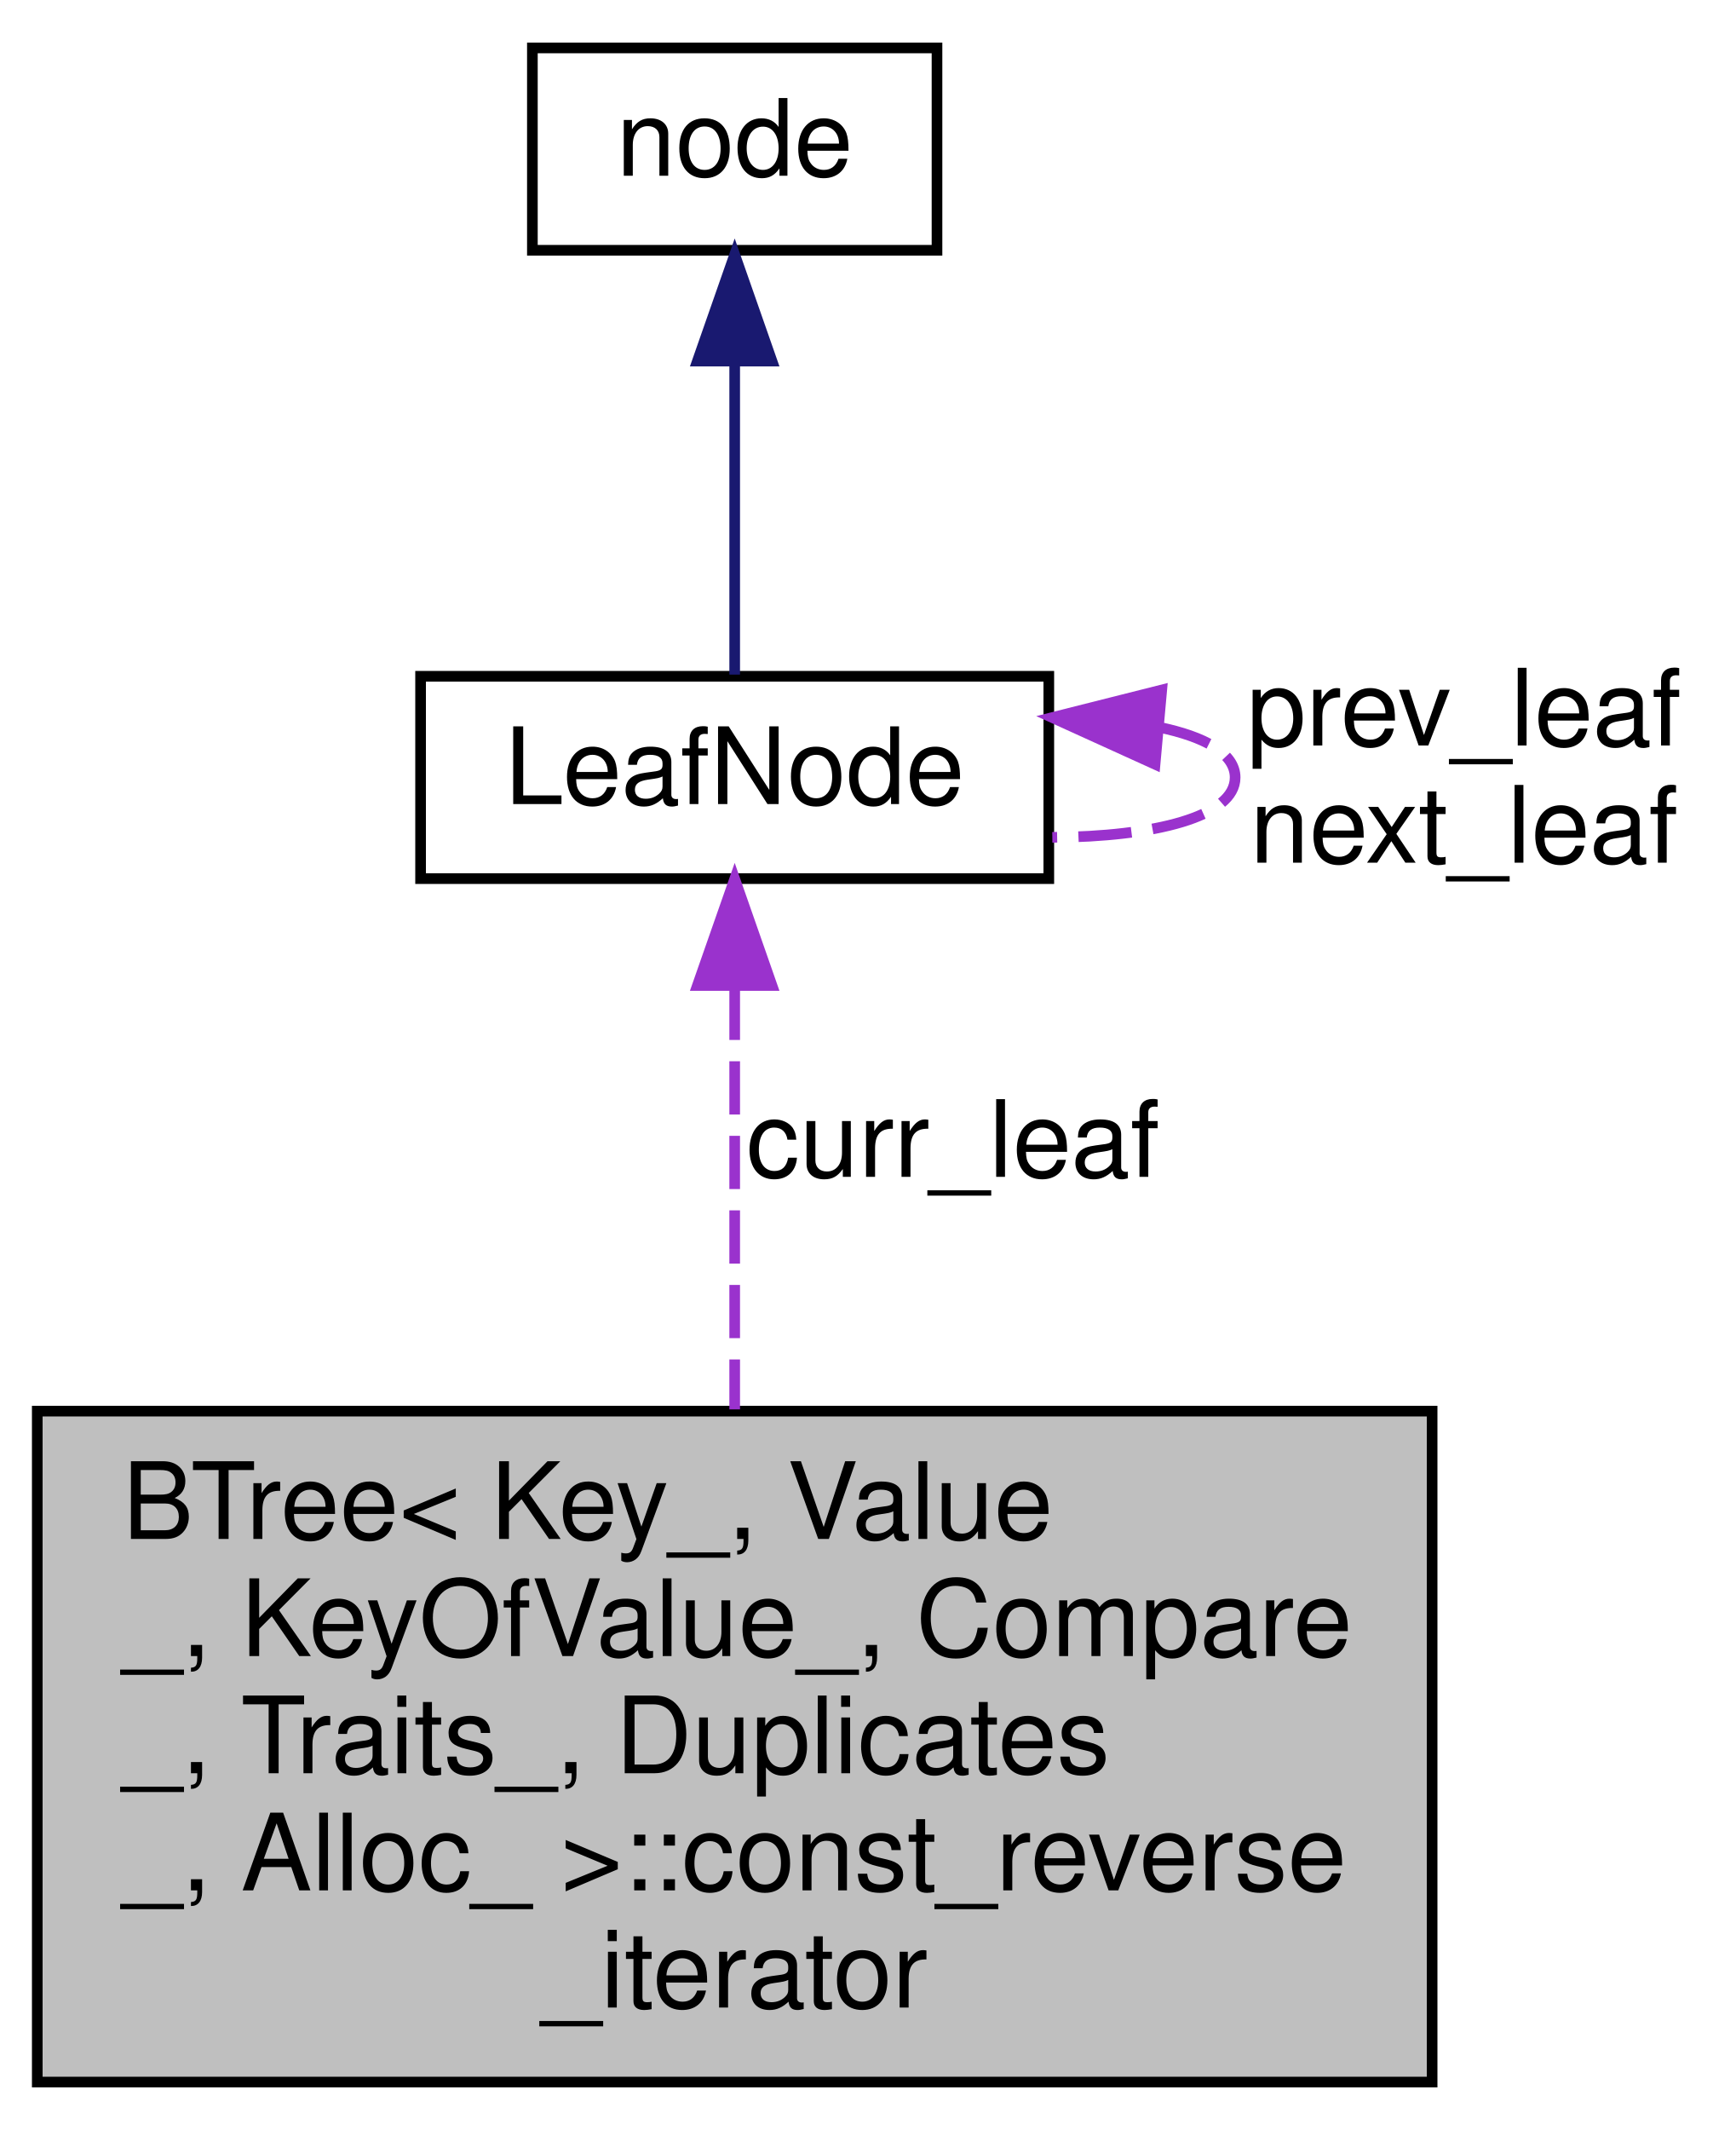
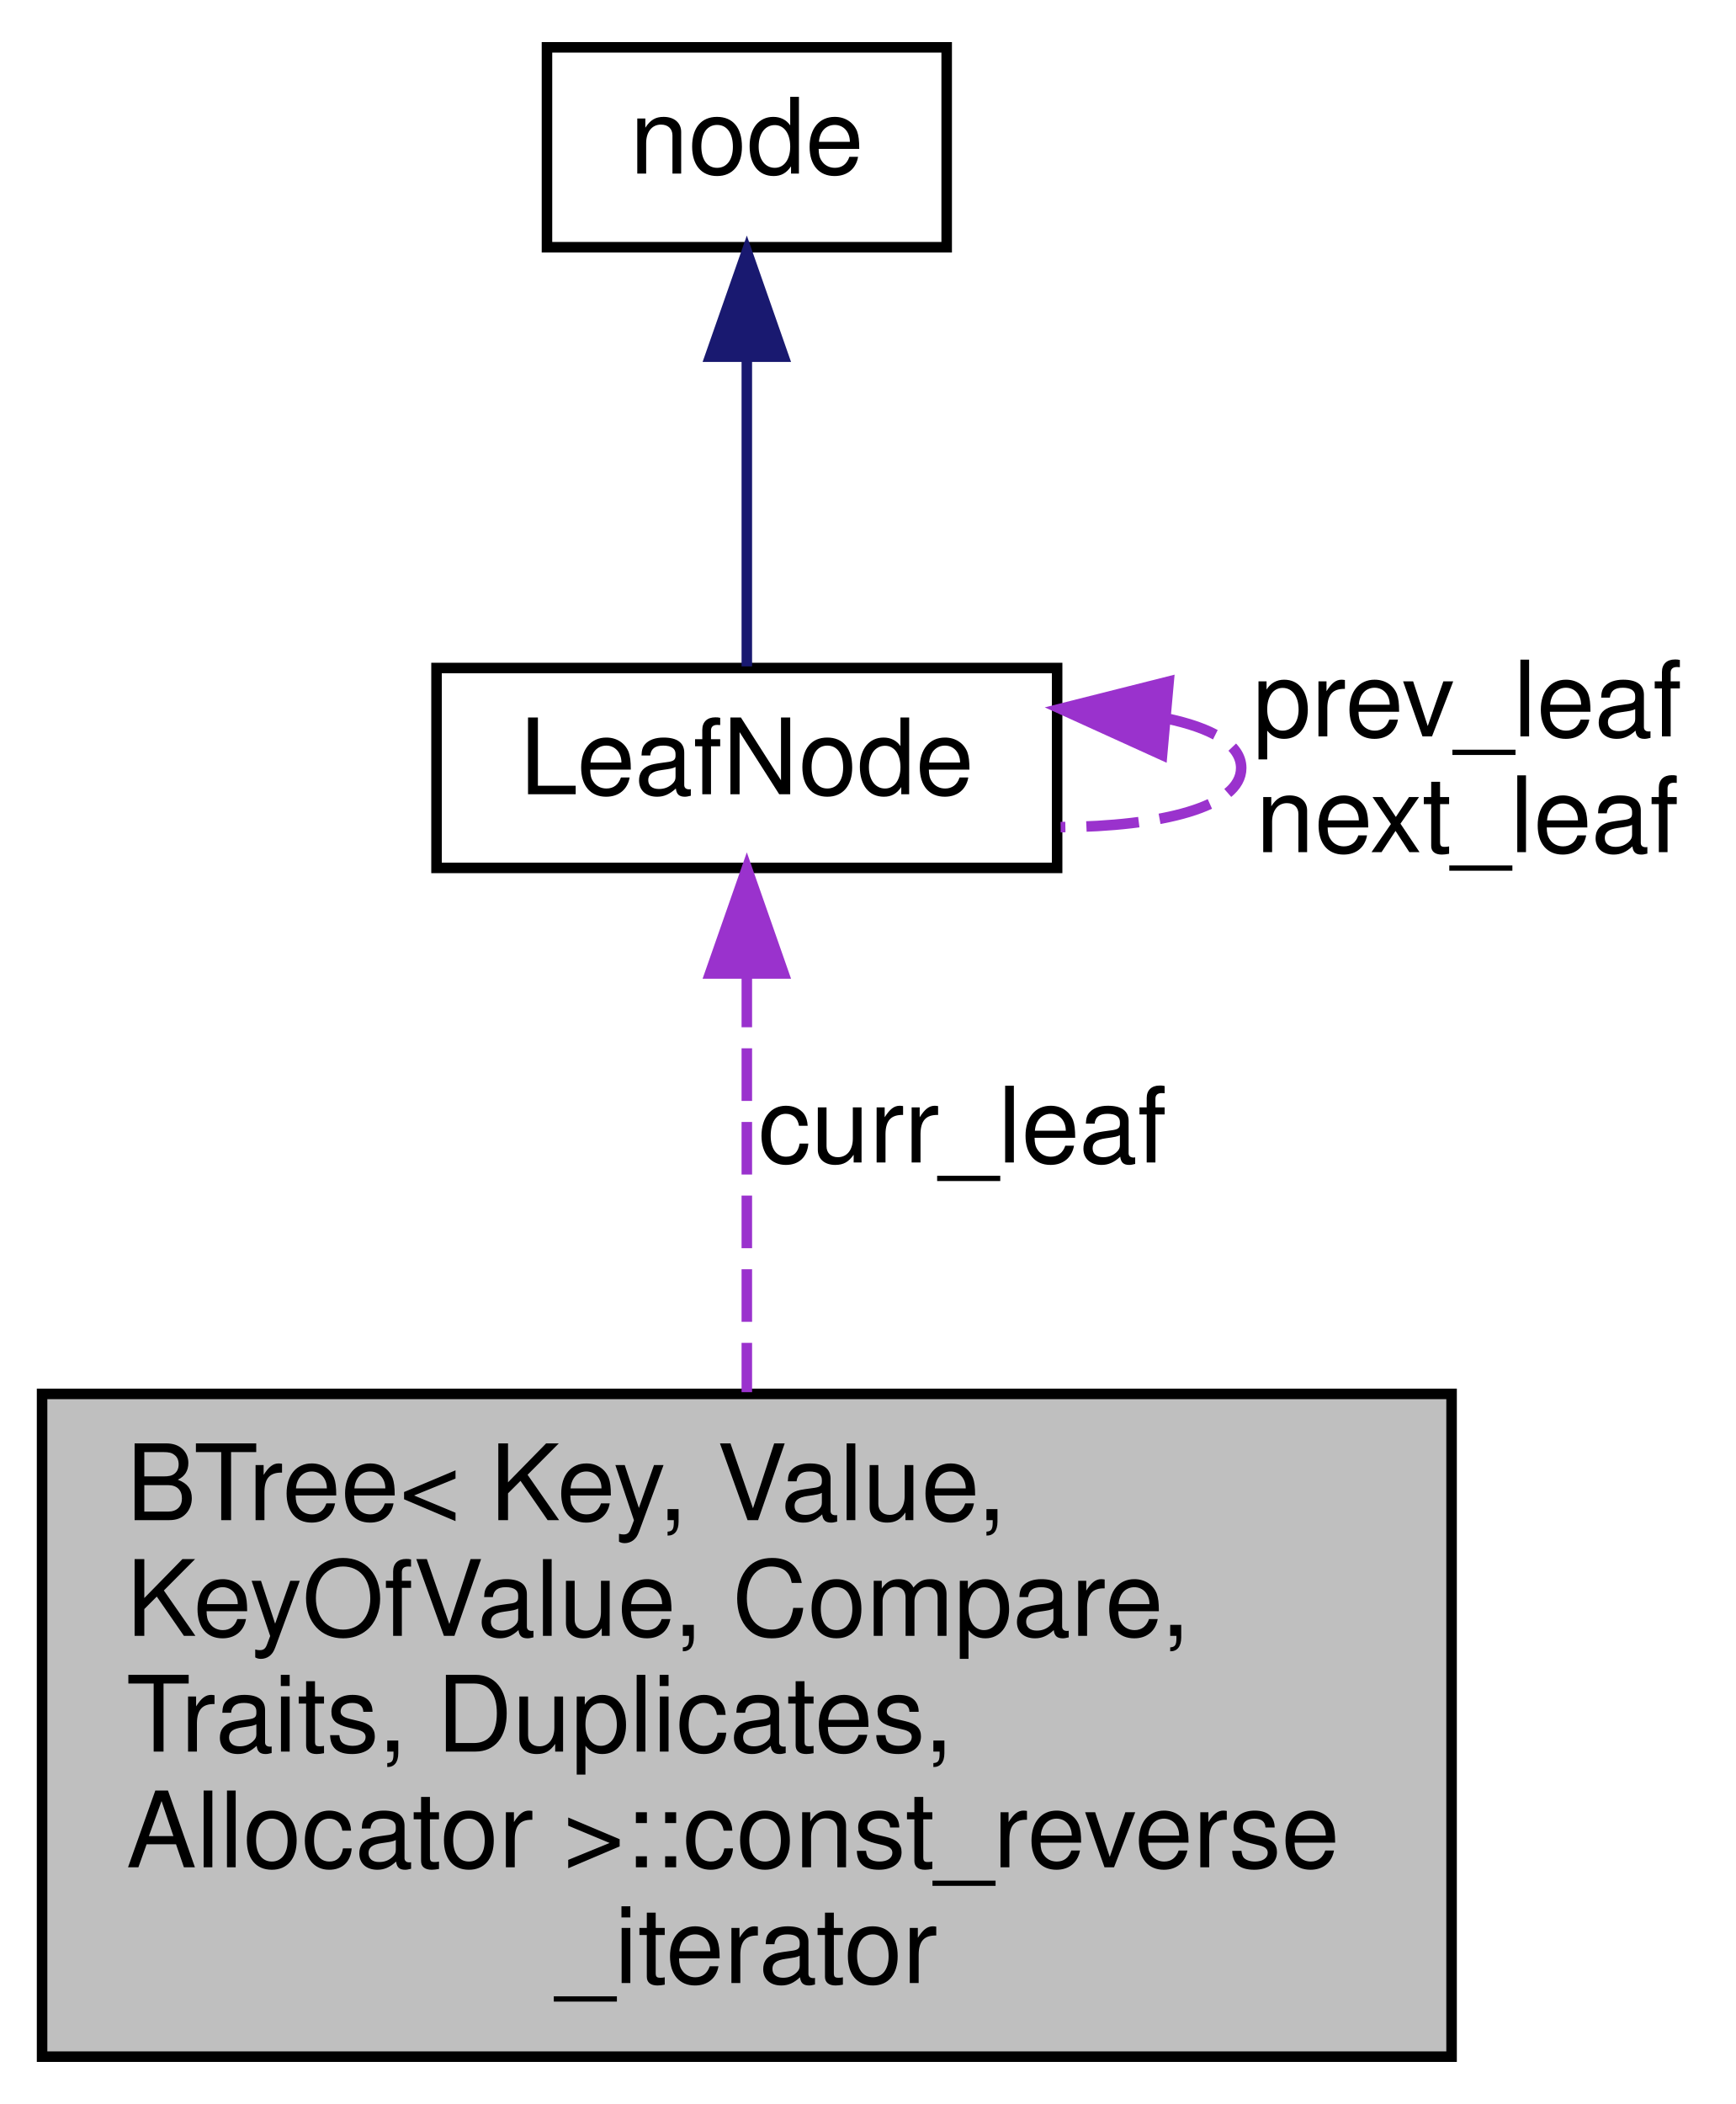
- <svg xmlns="http://www.w3.org/2000/svg" xmlns:xlink="http://www.w3.org/1999/xlink" width="163pt" height="200pt" viewBox="0.00 0.00 163.00 200.00">
+ <svg xmlns="http://www.w3.org/2000/svg" xmlns:xlink="http://www.w3.org/1999/xlink" width="165pt" height="200pt" viewBox="0.00 0.00 165.00 200.00">
  <g id="graph0" class="graph" transform="scale(1 1) rotate(0) translate(4 196)">
    <g id="node1" class="node">
-       <polygon fill="#bfbfbf" stroke="black" points="-0.5,-0.5 -0.5,-63.5 130.5,-63.5 130.5,-0.5 -0.5,-0.5" />
-       <text text-anchor="start" x="7.5" y="-51.5" font-family="Helvetica,sans-Serif" font-size="10.00">BTree&lt; Key_, Value</text>
-       <text text-anchor="start" x="7.5" y="-40.5" font-family="Helvetica,sans-Serif" font-size="10.00">_, KeyOfValue_, Compare</text>
-       <text text-anchor="start" x="7.5" y="-29.5" font-family="Helvetica,sans-Serif" font-size="10.00">_, Traits_, Duplicates</text>
-       <text text-anchor="start" x="7.5" y="-18.5" font-family="Helvetica,sans-Serif" font-size="10.00">_, Alloc_ &gt;::const_reverse</text>
-       <text text-anchor="middle" x="65" y="-7.5" font-family="Helvetica,sans-Serif" font-size="10.00">_iterator</text>
+       <polygon fill="#bfbfbf" stroke="black" points="0,-0.5 0,-63.5 134,-63.5 134,-0.5 0,-0.5" />
+       <text text-anchor="start" x="8" y="-51.5" font-family="Helvetica,sans-Serif" font-size="10.00">BTree&lt; Key, Value,</text>
+       <text text-anchor="start" x="8" y="-40.5" font-family="Helvetica,sans-Serif" font-size="10.00"> KeyOfValue, Compare,</text>
+       <text text-anchor="start" x="8" y="-29.5" font-family="Helvetica,sans-Serif" font-size="10.00"> Traits, Duplicates,</text>
+       <text text-anchor="start" x="8" y="-18.5" font-family="Helvetica,sans-Serif" font-size="10.00"> Allocator &gt;::const_reverse</text>
+       <text text-anchor="middle" x="67" y="-7.5" font-family="Helvetica,sans-Serif" font-size="10.00">_iterator</text>
    </g>
    <g id="node2" class="node">
      <g id="a_node2">
        <a xlink:href="structtlx_1_1BTree_1_1LeafNode.html" target="_top" xlink:title="LeafNode">
-           <polygon fill="none" stroke="black" points="35.5,-113.5 35.5,-132.5 94.5,-132.5 94.5,-113.5 35.5,-113.5" />
-           <text text-anchor="middle" x="65" y="-120.5" font-family="Helvetica,sans-Serif" font-size="10.00">LeafNode</text>
+           <polygon fill="none" stroke="black" points="37.5,-113.5 37.5,-132.5 96.5,-132.5 96.5,-113.5 37.5,-113.5" />
+           <text text-anchor="middle" x="67" y="-120.5" font-family="Helvetica,sans-Serif" font-size="10.00">LeafNode</text>
        </a>
      </g>
    </g>
    <g id="edge1" class="edge">
-       <path fill="none" stroke="#9a32cd" stroke-dasharray="5,2" d="M65,-103.351C65,-91.866 65,-76.864 65,-63.666" />
-       <polygon fill="#9a32cd" stroke="#9a32cd" points="61.5,-103.466 65,-113.466 68.5,-103.466 61.5,-103.466" />
-       <text text-anchor="middle" x="85.5" y="-85.5" font-family="Helvetica,sans-Serif" font-size="10.00"> curr_leaf</text>
+       <path fill="none" stroke="#9a32cd" stroke-dasharray="5,2" d="M67,-103.351C67,-91.866 67,-76.864 67,-63.666" />
+       <polygon fill="#9a32cd" stroke="#9a32cd" points="63.5,-103.466 67,-113.466 70.5,-103.466 63.5,-103.466" />
+       <text text-anchor="middle" x="87.5" y="-85.5" font-family="Helvetica,sans-Serif" font-size="10.00"> curr_leaf</text>
    </g>
    <g id="edge3" class="edge">
-       <path fill="none" stroke="#9a32cd" stroke-dasharray="5,2" d="M104.812,-127.724C109.181,-126.824 112,-125.249 112,-123 112,-119.309 104.41,-117.434 94.832,-117.376" />
-       <polygon fill="#9a32cd" stroke="#9a32cd" points="104.478,-124.24 94.832,-128.624 105.106,-131.212 104.478,-124.24" />
-       <text text-anchor="middle" x="133.5" y="-126" font-family="Helvetica,sans-Serif" font-size="10.00"> prev_leaf</text>
-       <text text-anchor="middle" x="133.5" y="-115" font-family="Helvetica,sans-Serif" font-size="10.00">next_leaf</text>
+       <path fill="none" stroke="#9a32cd" stroke-dasharray="5,2" d="M106.812,-127.724C111.181,-126.824 114,-125.249 114,-123 114,-119.309 106.41,-117.434 96.832,-117.376" />
+       <polygon fill="#9a32cd" stroke="#9a32cd" points="106.478,-124.24 96.832,-128.624 107.106,-131.212 106.478,-124.24" />
+       <text text-anchor="middle" x="135.5" y="-126" font-family="Helvetica,sans-Serif" font-size="10.00"> prev_leaf</text>
+       <text text-anchor="middle" x="135.5" y="-115" font-family="Helvetica,sans-Serif" font-size="10.00">next_leaf</text>
    </g>
    <g id="node3" class="node">
      <g id="a_node3">
        <a xlink:href="structtlx_1_1BTree_1_1node.html" target="_top" xlink:title="node">
-           <polygon fill="none" stroke="black" points="46,-172.5 46,-191.5 84,-191.5 84,-172.5 46,-172.5" />
-           <text text-anchor="middle" x="65" y="-179.5" font-family="Helvetica,sans-Serif" font-size="10.00">node</text>
+           <polygon fill="none" stroke="black" points="48,-172.5 48,-191.5 86,-191.5 86,-172.5 48,-172.5" />
+           <text text-anchor="middle" x="67" y="-179.5" font-family="Helvetica,sans-Serif" font-size="10.00">node</text>
        </a>
      </g>
    </g>
    <g id="edge2" class="edge">
-       <path fill="none" stroke="midnightblue" d="M65,-161.933C65,-152.024 65,-140.401 65,-132.657" />
-       <polygon fill="midnightblue" stroke="midnightblue" points="61.5,-162.094 65,-172.094 68.5,-162.094 61.5,-162.094" />
+       <path fill="none" stroke="midnightblue" d="M67,-161.933C67,-152.024 67,-140.401 67,-132.657" />
+       <polygon fill="midnightblue" stroke="midnightblue" points="63.5,-162.094 67,-172.094 70.5,-162.094 63.5,-162.094" />
    </g>
  </g>
</svg>
